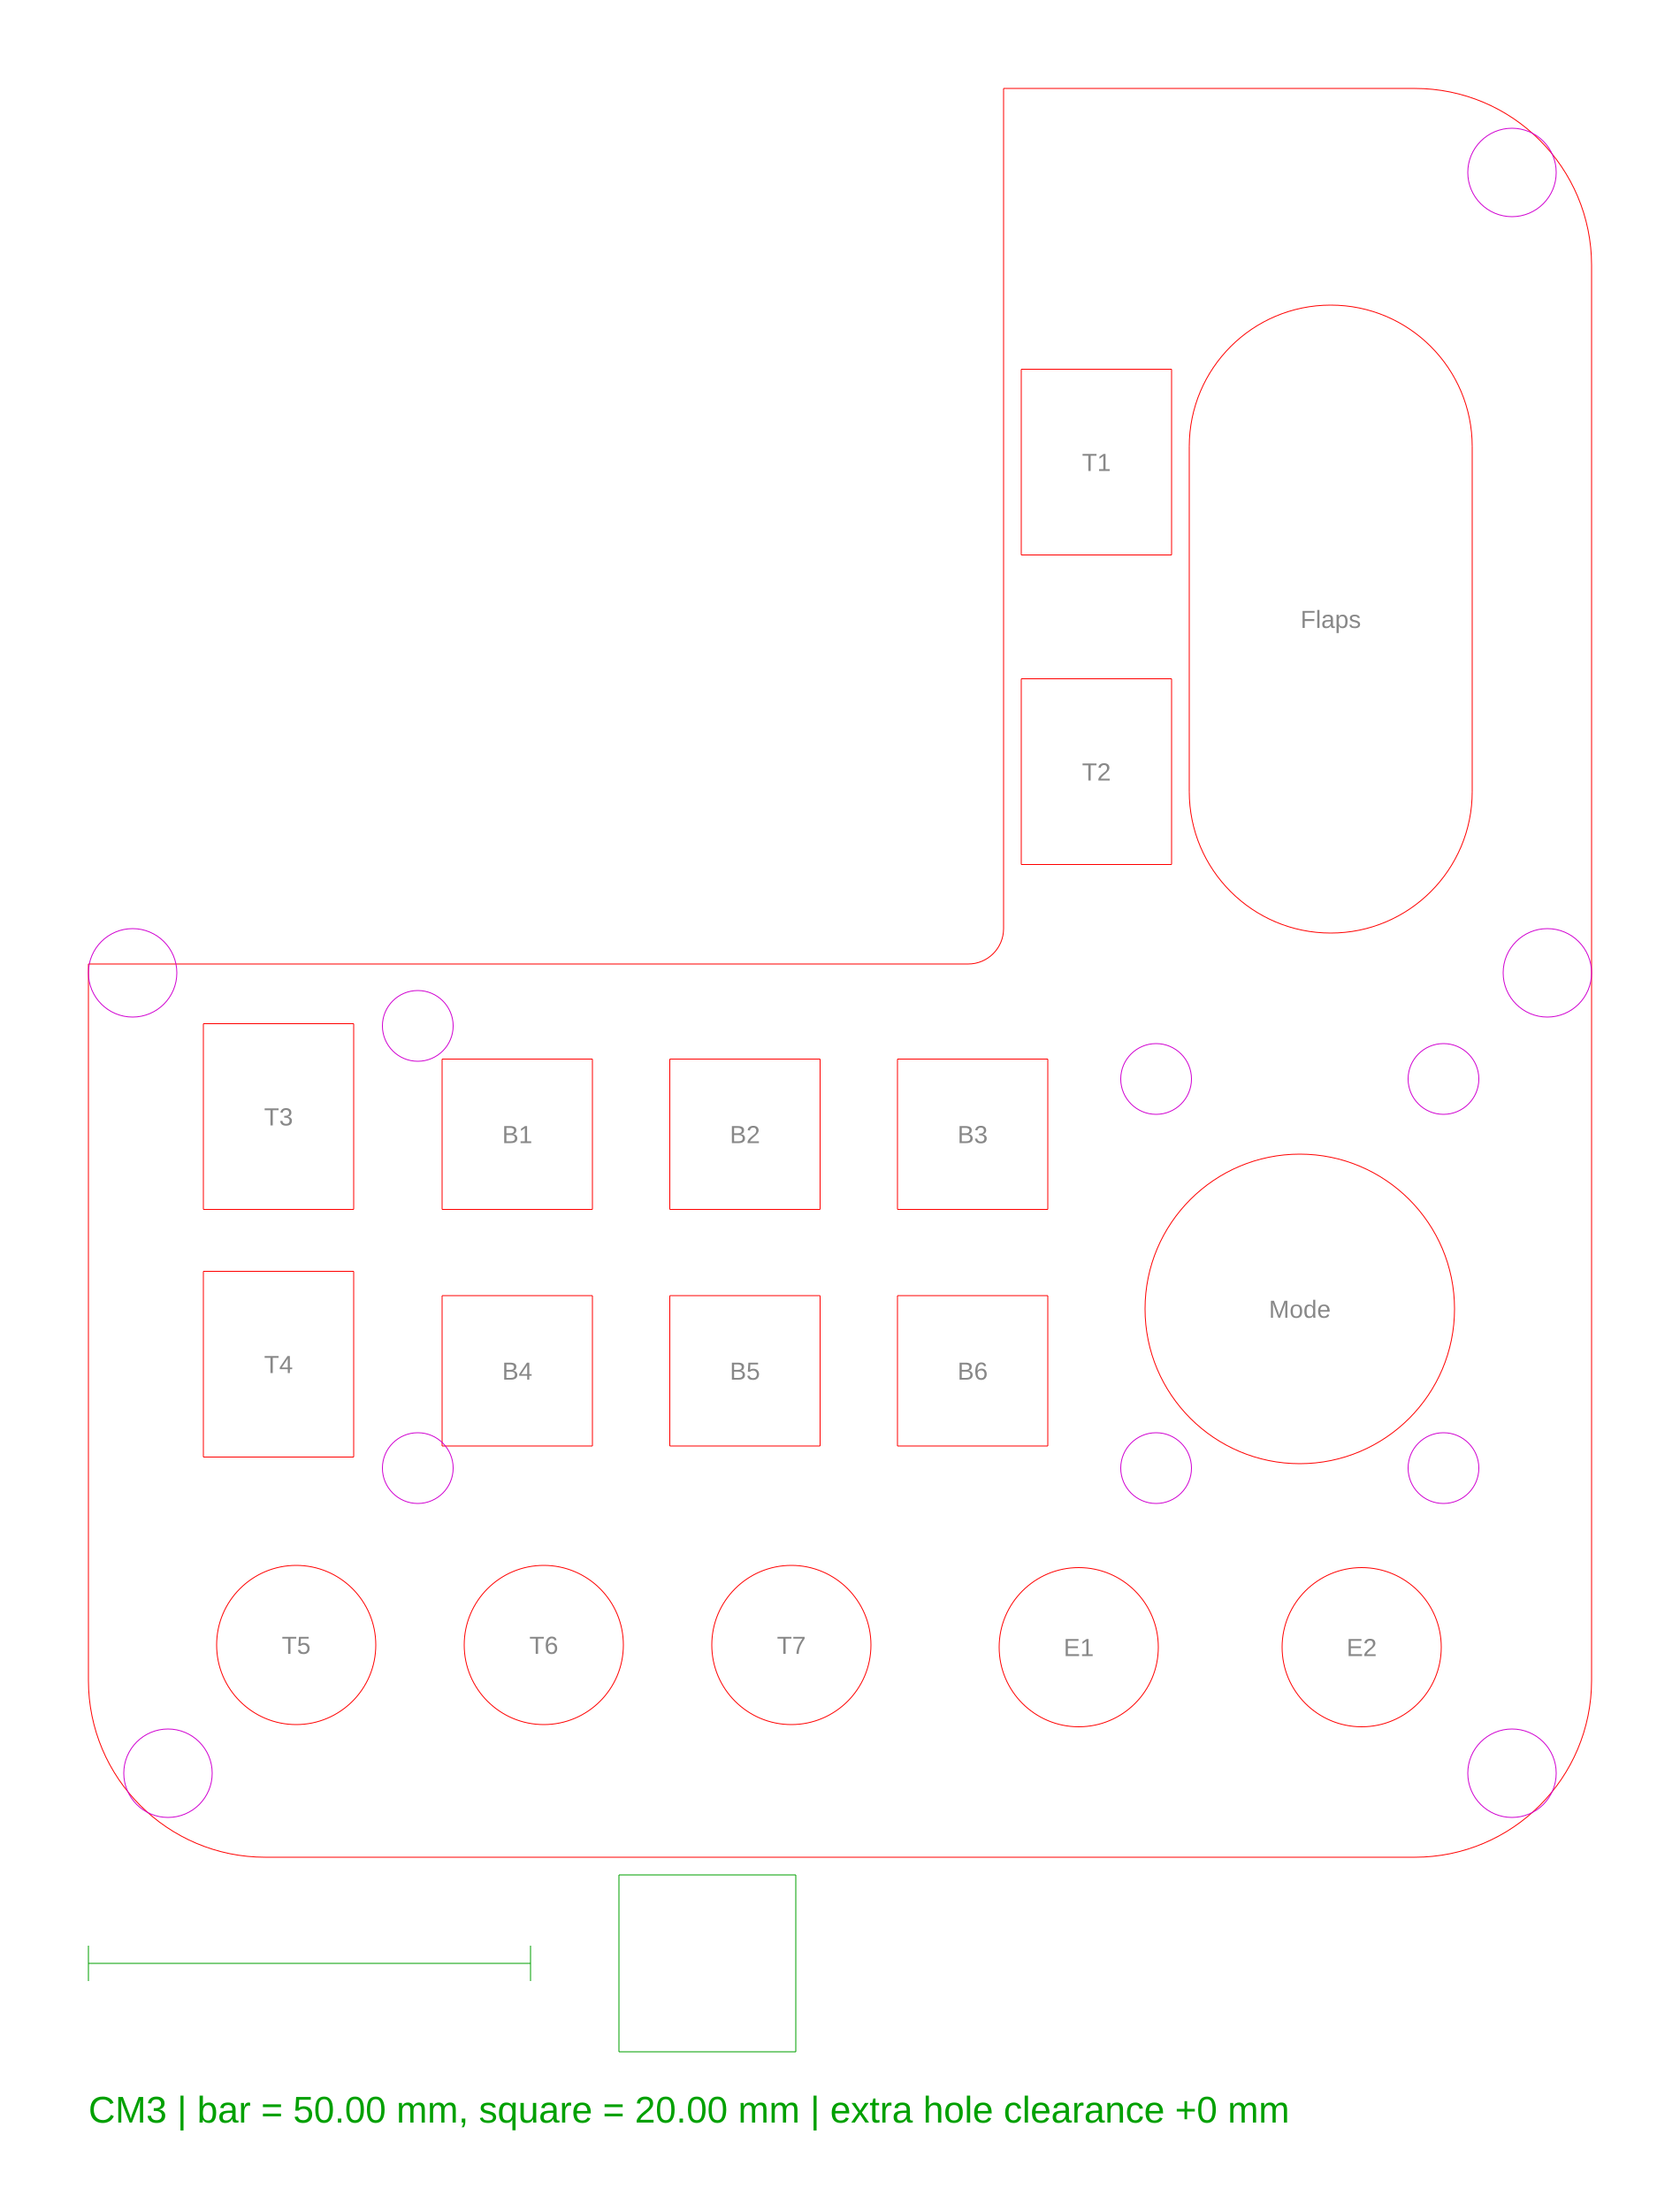
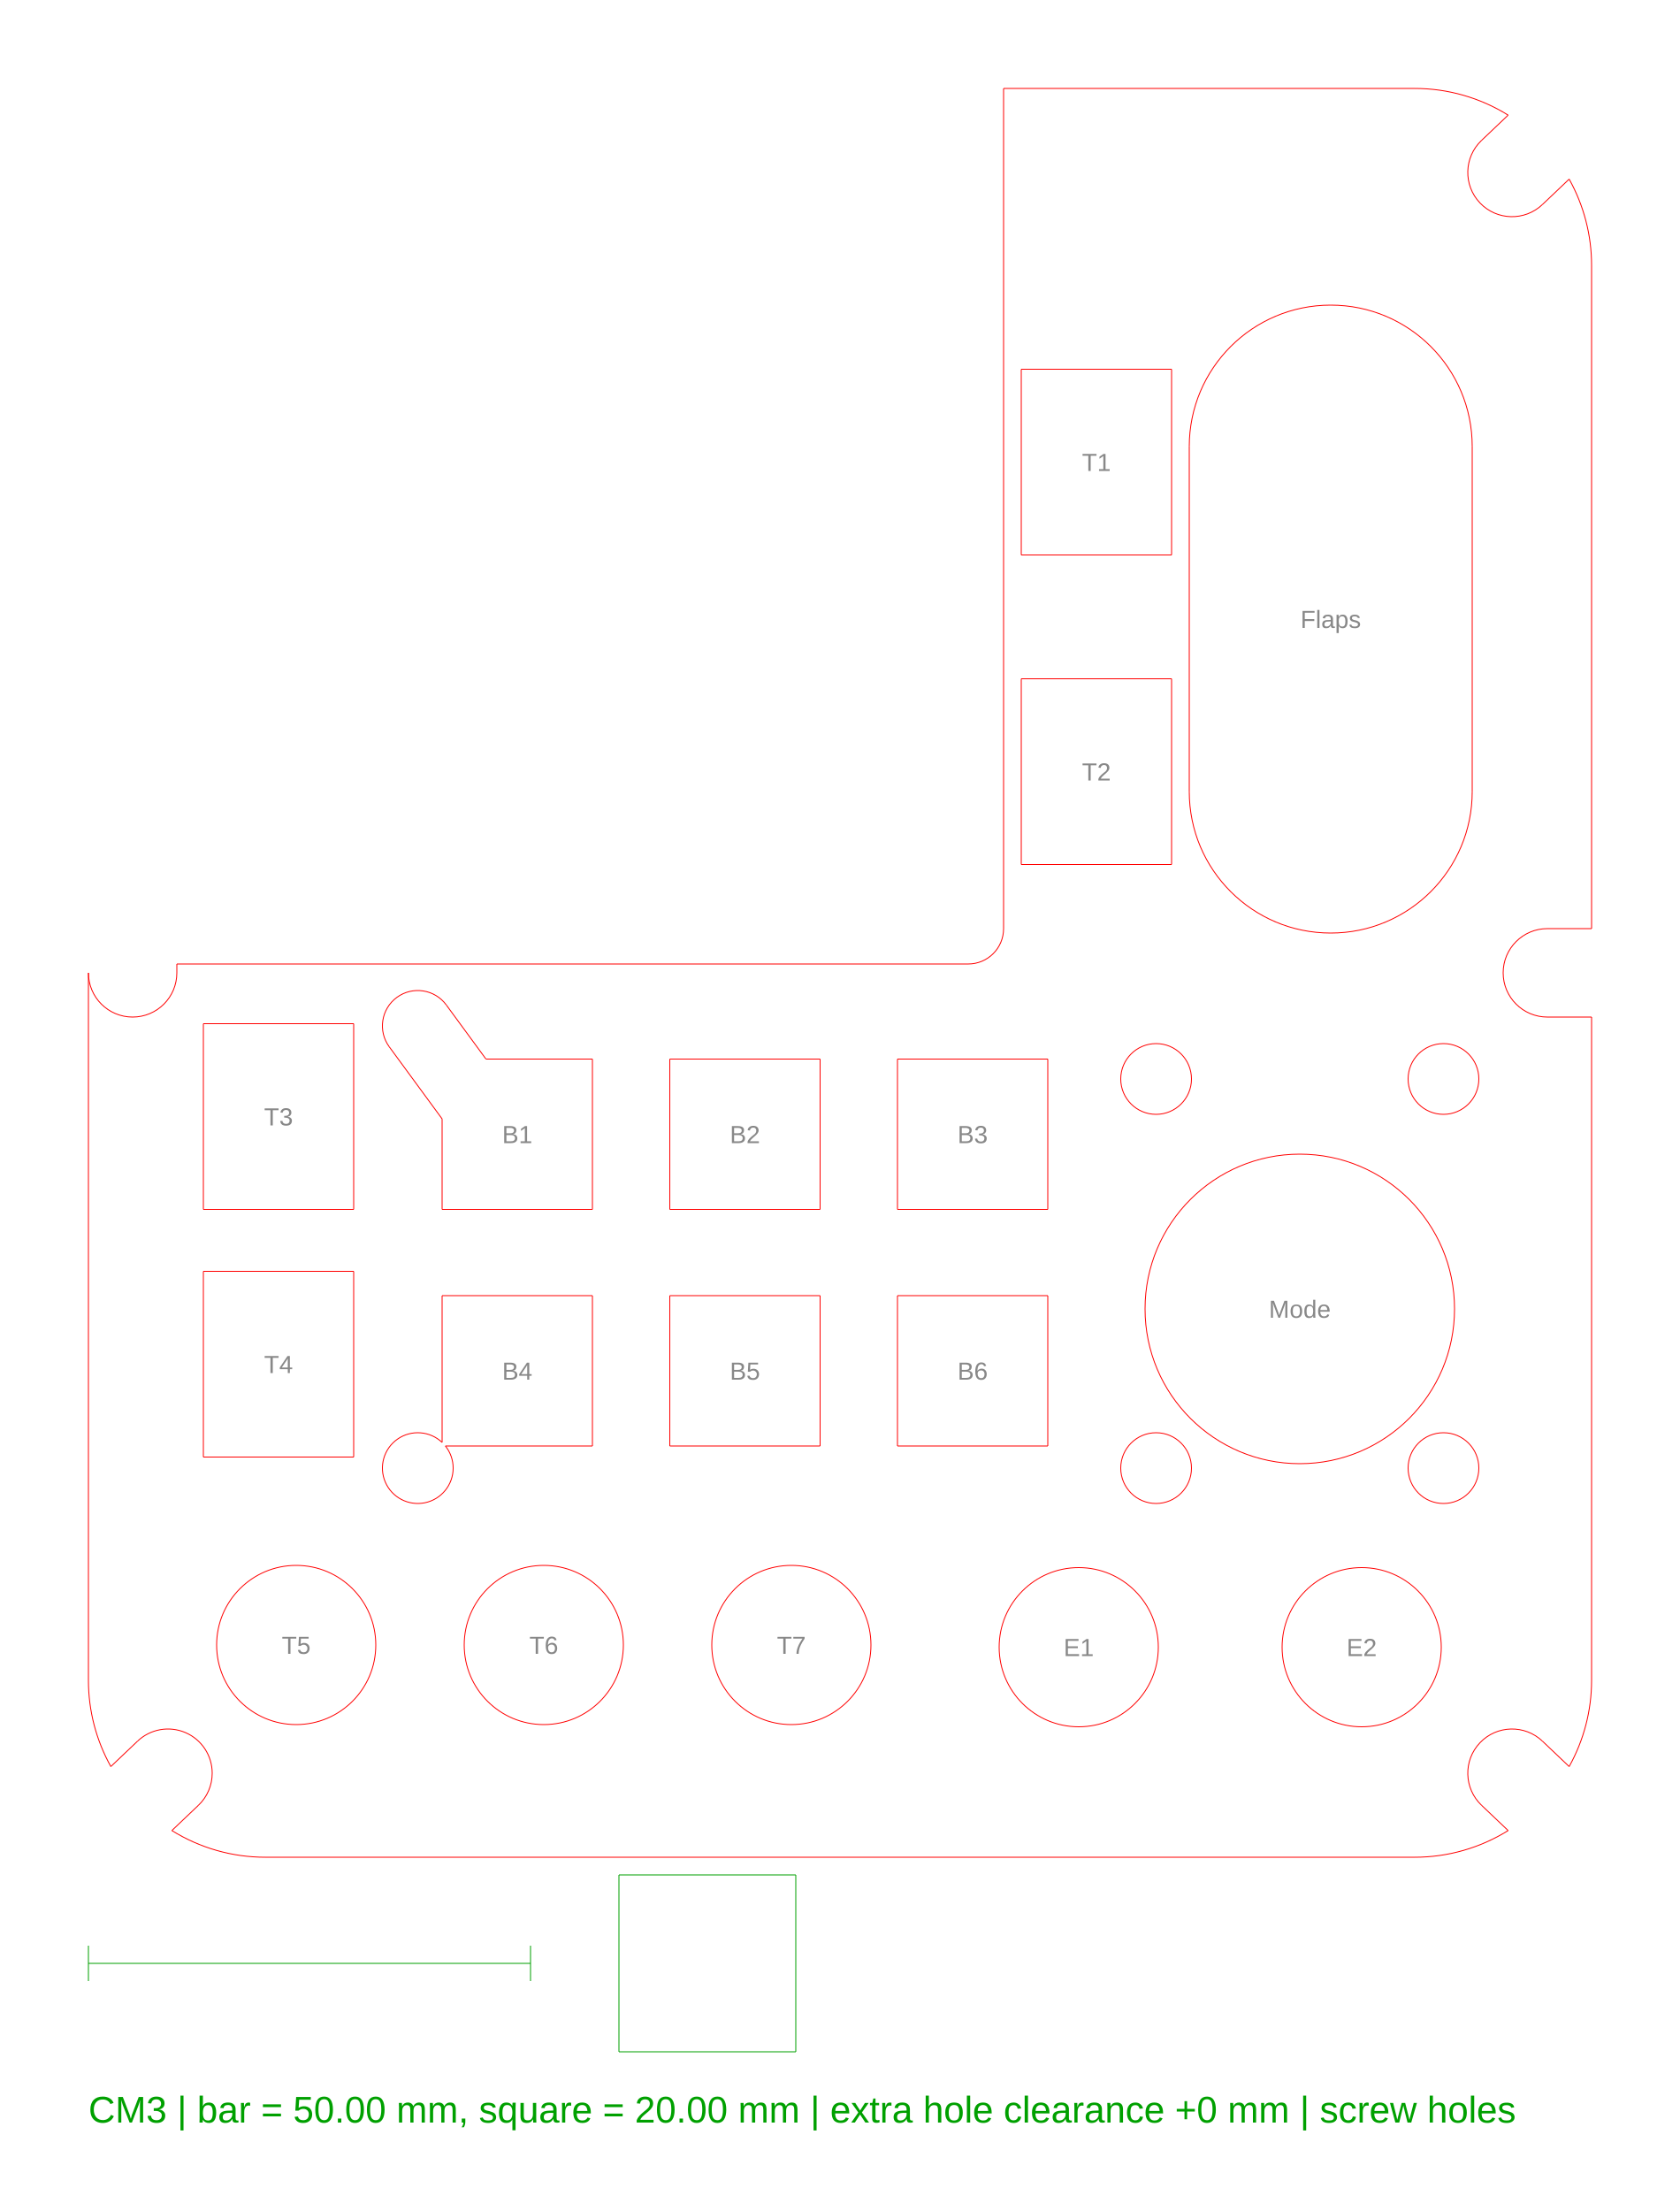
<svg xmlns="http://www.w3.org/2000/svg" width="190mm" height="250mm" viewBox="0 0 190 250">
-   <path d="M 10 190 A 20 20 0 0 0 30 210" fill="none" stroke="#ff0000" stroke-width="0.1" />
-   <path d="M 160 210 A 20 20 0 0 0 180 190" fill="none" stroke="#ff0000" stroke-width="0.1" />
-   <path d="M 180 30 A 20 20 0 0 0 160 10" fill="none" stroke="#ff0000" stroke-width="0.1" />
+   <path d="M 10 190 A 20 20 0 0 0 12.535 199.746" fill="none" stroke="#ff0000" stroke-width="0.1" />
+   <path d="M 19.437 206.983 A 20 20 0 0 0 30 210" fill="none" stroke="#ff0000" stroke-width="0.1" />
+   <path d="M 160 210 A 20 20 0 0 0 170.563 206.983" fill="none" stroke="#ff0000" stroke-width="0.1" />
+   <path d="M 177.464 199.747 A 20 20 0 0 0 180 190" fill="none" stroke="#ff0000" stroke-width="0.1" />
+   <path d="M 180 30 A 20 20 0 0 0 177.464 20.253" fill="none" stroke="#ff0000" stroke-width="0.1" />
+   <path d="M 170.563 13.017 A 20 20 0 0 0 160 10" fill="none" stroke="#ff0000" stroke-width="0.1" />
  <path d="M 109.5 109 A 4 4 0 0 0 113.5 105" fill="none" stroke="#ff0000" stroke-width="0.1" />
  <line x1="30" y1="210" x2="160" y2="210" fill="none" stroke="#ff0000" stroke-width="0.1" />
-   <line x1="180" y1="190" x2="180" y2="30" fill="none" stroke="#ff0000" stroke-width="0.1" />
+   <line x1="180" y1="190" x2="180" y2="115" fill="none" stroke="#ff0000" stroke-width="0.1" />
+   <line x1="180" y1="105" x2="180" y2="30" fill="none" stroke="#ff0000" stroke-width="0.1" />
  <line x1="160" y1="10" x2="113.5" y2="10" fill="none" stroke="#ff0000" stroke-width="0.1" />
  <line x1="113.5" y1="10" x2="113.5" y2="105" fill="none" stroke="#ff0000" stroke-width="0.1" />
-   <line x1="109.5" y1="109" x2="10" y2="109" fill="none" stroke="#ff0000" stroke-width="0.1" />
-   <line x1="10" y1="109" x2="10" y2="190" fill="none" stroke="#ff0000" stroke-width="0.1" />
+   <line x1="109.5" y1="109" x2="20" y2="109" fill="none" stroke="#ff0000" stroke-width="0.1" />
+   <line x1="10" y1="110" x2="10" y2="190" fill="none" stroke="#ff0000" stroke-width="0.1" />
  <line x1="150.49" y1="105.5" x2="150.51" y2="105.5" fill="none" stroke="#ff0000" stroke-width="0.1" />
  <line x1="166.5" y1="89.51" x2="166.5" y2="50.49" fill="none" stroke="#ff0000" stroke-width="0.1" />
  <line x1="150.51" y1="34.5" x2="150.49" y2="34.5" fill="none" stroke="#ff0000" stroke-width="0.1" />
  <line x1="134.5" y1="50.49" x2="134.5" y2="89.51" fill="none" stroke="#ff0000" stroke-width="0.1" />
  <path d="M 150.51 105.5 A 15.99 15.99 0 0 0 166.5 89.51" fill="none" stroke="#ff0000" stroke-width="0.1" />
  <path d="M 166.5 50.49 A 15.99 15.99 0 0 0 150.51 34.5" fill="none" stroke="#ff0000" stroke-width="0.1" />
  <path d="M 150.49 34.5 A 15.99 15.99 0 0 0 134.5 50.49" fill="none" stroke="#ff0000" stroke-width="0.1" />
  <path d="M 134.5 89.51 A 15.99 15.99 0 0 0 150.49 105.5" fill="none" stroke="#ff0000" stroke-width="0.1" />
-   <text x="150.5" y="71" font-family="Arial, Helvetica, sans-serif" font-size="2.8" text-anchor="middle" fill="#888888">Flaps</text>
  <line x1="115.5" y1="97.75" x2="132.5" y2="97.75" fill="none" stroke="#ff0000" stroke-width="0.1" />
  <line x1="132.5" y1="97.75" x2="132.5" y2="76.75" fill="none" stroke="#ff0000" stroke-width="0.1" />
  <line x1="132.5" y1="76.75" x2="115.5" y2="76.75" fill="none" stroke="#ff0000" stroke-width="0.1" />
  <line x1="115.5" y1="76.75" x2="115.5" y2="97.75" fill="none" stroke="#ff0000" stroke-width="0.1" />
-   <text x="124" y="88.25" font-family="Arial, Helvetica, sans-serif" font-size="2.8" text-anchor="middle" fill="#888888">T2</text>
  <line x1="23" y1="136.75" x2="40" y2="136.75" fill="none" stroke="#ff0000" stroke-width="0.1" />
  <line x1="40" y1="136.75" x2="40" y2="115.75" fill="none" stroke="#ff0000" stroke-width="0.1" />
  <line x1="40" y1="115.75" x2="23" y2="115.75" fill="none" stroke="#ff0000" stroke-width="0.1" />
  <line x1="23" y1="115.75" x2="23" y2="136.75" fill="none" stroke="#ff0000" stroke-width="0.1" />
-   <text x="31.5" y="127.25" font-family="Arial, Helvetica, sans-serif" font-size="2.8" text-anchor="middle" fill="#888888">T3</text>
  <line x1="23" y1="164.75" x2="40" y2="164.75" fill="none" stroke="#ff0000" stroke-width="0.1" />
  <line x1="40" y1="164.75" x2="40" y2="143.75" fill="none" stroke="#ff0000" stroke-width="0.1" />
  <line x1="40" y1="143.75" x2="23" y2="143.75" fill="none" stroke="#ff0000" stroke-width="0.1" />
  <line x1="23" y1="143.75" x2="23" y2="164.75" fill="none" stroke="#ff0000" stroke-width="0.1" />
-   <text x="31.5" y="155.25" font-family="Arial, Helvetica, sans-serif" font-size="2.8" text-anchor="middle" fill="#888888">T4</text>
  <line x1="115.5" y1="62.75" x2="132.5" y2="62.75" fill="none" stroke="#ff0000" stroke-width="0.1" />
  <line x1="132.5" y1="62.75" x2="132.5" y2="41.75" fill="none" stroke="#ff0000" stroke-width="0.1" />
  <line x1="132.5" y1="41.75" x2="115.5" y2="41.75" fill="none" stroke="#ff0000" stroke-width="0.1" />
  <line x1="115.5" y1="41.75" x2="115.5" y2="62.75" fill="none" stroke="#ff0000" stroke-width="0.1" />
-   <text x="124" y="53.25" font-family="Arial, Helvetica, sans-serif" font-size="2.8" text-anchor="middle" fill="#888888">T1</text>
  <line x1="50" y1="136.75" x2="67" y2="136.75" fill="none" stroke="#ff0000" stroke-width="0.1" />
  <line x1="67" y1="136.75" x2="67" y2="119.75" fill="none" stroke="#ff0000" stroke-width="0.1" />
-   <line x1="67" y1="119.75" x2="50" y2="119.75" fill="none" stroke="#ff0000" stroke-width="0.1" />
-   <line x1="50" y1="119.75" x2="50" y2="136.75" fill="none" stroke="#ff0000" stroke-width="0.1" />
-   <text x="58.5" y="129.25" font-family="Arial, Helvetica, sans-serif" font-size="2.8" text-anchor="middle" fill="#888888">B1</text>
+   <line x1="67" y1="119.75" x2="54.96" y2="119.75" fill="none" stroke="#ff0000" stroke-width="0.1" />
+   <line x1="50" y1="126.514" x2="50" y2="136.75" fill="none" stroke="#ff0000" stroke-width="0.1" />
  <line x1="75.75" y1="136.75" x2="92.75" y2="136.75" fill="none" stroke="#ff0000" stroke-width="0.1" />
  <line x1="92.75" y1="136.75" x2="92.75" y2="119.75" fill="none" stroke="#ff0000" stroke-width="0.1" />
  <line x1="92.75" y1="119.75" x2="75.75" y2="119.75" fill="none" stroke="#ff0000" stroke-width="0.1" />
  <line x1="75.75" y1="119.75" x2="75.75" y2="136.75" fill="none" stroke="#ff0000" stroke-width="0.1" />
-   <text x="84.25" y="129.25" font-family="Arial, Helvetica, sans-serif" font-size="2.8" text-anchor="middle" fill="#888888">B2</text>
  <line x1="101.5" y1="136.75" x2="118.5" y2="136.75" fill="none" stroke="#ff0000" stroke-width="0.1" />
  <line x1="118.5" y1="136.75" x2="118.5" y2="119.75" fill="none" stroke="#ff0000" stroke-width="0.1" />
  <line x1="118.5" y1="119.75" x2="101.5" y2="119.75" fill="none" stroke="#ff0000" stroke-width="0.1" />
  <line x1="101.5" y1="119.75" x2="101.5" y2="136.75" fill="none" stroke="#ff0000" stroke-width="0.1" />
-   <text x="110" y="129.25" font-family="Arial, Helvetica, sans-serif" font-size="2.8" text-anchor="middle" fill="#888888">B3</text>
-   <line x1="50" y1="163.5" x2="67" y2="163.5" fill="none" stroke="#ff0000" stroke-width="0.1" />
+   <line x1="50.373" y1="163.5" x2="67" y2="163.5" fill="none" stroke="#ff0000" stroke-width="0.1" />
  <line x1="67" y1="163.5" x2="67" y2="146.5" fill="none" stroke="#ff0000" stroke-width="0.1" />
  <line x1="67" y1="146.5" x2="50" y2="146.5" fill="none" stroke="#ff0000" stroke-width="0.1" />
-   <line x1="50" y1="146.5" x2="50" y2="163.5" fill="none" stroke="#ff0000" stroke-width="0.1" />
-   <text x="58.5" y="156" font-family="Arial, Helvetica, sans-serif" font-size="2.8" text-anchor="middle" fill="#888888">B4</text>
+   <line x1="50" y1="146.5" x2="50" y2="163.095" fill="none" stroke="#ff0000" stroke-width="0.1" />
  <line x1="75.75" y1="163.5" x2="92.75" y2="163.5" fill="none" stroke="#ff0000" stroke-width="0.1" />
  <line x1="92.75" y1="163.5" x2="92.75" y2="146.5" fill="none" stroke="#ff0000" stroke-width="0.1" />
  <line x1="92.75" y1="146.5" x2="75.75" y2="146.5" fill="none" stroke="#ff0000" stroke-width="0.1" />
  <line x1="75.75" y1="146.5" x2="75.75" y2="163.5" fill="none" stroke="#ff0000" stroke-width="0.1" />
-   <text x="84.25" y="156" font-family="Arial, Helvetica, sans-serif" font-size="2.8" text-anchor="middle" fill="#888888">B5</text>
  <line x1="101.5" y1="163.5" x2="118.5" y2="163.5" fill="none" stroke="#ff0000" stroke-width="0.1" />
  <line x1="118.5" y1="163.5" x2="118.5" y2="146.5" fill="none" stroke="#ff0000" stroke-width="0.1" />
  <line x1="118.5" y1="146.5" x2="101.5" y2="146.5" fill="none" stroke="#ff0000" stroke-width="0.1" />
  <line x1="101.5" y1="146.5" x2="101.5" y2="163.5" fill="none" stroke="#ff0000" stroke-width="0.1" />
+   <circle cx="147" cy="148" r="17.5" fill="none" stroke="#ff0000" stroke-width="0.1" />
+   <circle cx="33.5" cy="186" r="9" fill="none" stroke="#ff0000" stroke-width="0.1" />
+   <circle cx="61.5" cy="186" r="9" fill="none" stroke="#ff0000" stroke-width="0.1" />
+   <circle cx="89.5" cy="186" r="9" fill="none" stroke="#ff0000" stroke-width="0.1" />
+   <circle cx="122" cy="186.25" r="9" fill="none" stroke="#ff0000" stroke-width="0.1" />
+   <circle cx="154" cy="186.25" r="9" fill="none" stroke="#ff0000" stroke-width="0.1" />
+   <path d="M 23.999 200.5 A 5 5 0 0 0 15.554 196.876" fill="none" stroke="#ff0000" stroke-width="0.1" />
+   <path d="M 22.444 204.124 A 5 5 0 0 0 23.999 200.5" fill="none" stroke="#ff0000" stroke-width="0.1" />
+   <path d="M 174.445 196.876 A 5 5 0 0 0 167.555 204.124" fill="none" stroke="#ff0000" stroke-width="0.1" />
+   <path d="M 167.555 15.876 A 5 5 0 1 0 174.445 23.124" fill="none" stroke="#ff0000" stroke-width="0.1" />
+   <path d="M 10 110 A 5 5 0 0 0 20 110" fill="none" stroke="#ff0000" stroke-width="0.1" />
+   <path d="M 175 105 A 5 5 0 0 0 175 115" fill="none" stroke="#ff0000" stroke-width="0.1" />
+   <path d="M 50.476 113.635 A 4 4 0 0 0 44.024 118.365" fill="none" stroke="#ff0000" stroke-width="0.1" />
+   <path d="M 51.25 166 A 4 4 0 0 0 50.373 163.5" fill="none" stroke="#ff0000" stroke-width="0.1" />
+   <path d="M 50 163.095 A 4 4 0 1 0 51.25 166" fill="none" stroke="#ff0000" stroke-width="0.1" />
+   <circle cx="130.75" cy="122" r="4" fill="none" stroke="#ff0000" stroke-width="0.1" />
+   <circle cx="130.75" cy="166" r="4" fill="none" stroke="#ff0000" stroke-width="0.1" />
+   <circle cx="163.25" cy="122" r="4" fill="none" stroke="#ff0000" stroke-width="0.1" />
+   <circle cx="163.25" cy="166" r="4" fill="none" stroke="#ff0000" stroke-width="0.1" />
+   <line x1="15.554" y1="196.876" x2="12.535" y2="199.746" fill="none" stroke="#ff0000" stroke-width="0.1" />
+   <line x1="19.437" y1="206.983" x2="22.444" y2="204.124" fill="none" stroke="#ff0000" stroke-width="0.1" />
+   <line x1="167.555" y1="204.124" x2="170.563" y2="206.983" fill="none" stroke="#ff0000" stroke-width="0.1" />
+   <line x1="177.464" y1="199.747" x2="174.445" y2="196.876" fill="none" stroke="#ff0000" stroke-width="0.1" />
+   <line x1="174.445" y1="23.124" x2="177.464" y2="20.253" fill="none" stroke="#ff0000" stroke-width="0.1" />
+   <line x1="170.563" y1="13.017" x2="167.555" y2="15.876" fill="none" stroke="#ff0000" stroke-width="0.1" />
+   <line x1="20" y1="110" x2="20" y2="109" fill="none" stroke="#ff0000" stroke-width="0.1" />
+   <line x1="175" y1="115" x2="180" y2="115" fill="none" stroke="#ff0000" stroke-width="0.1" />
+   <line x1="180" y1="105" x2="175" y2="105" fill="none" stroke="#ff0000" stroke-width="0.1" />
+   <line x1="44.024" y1="118.365" x2="50" y2="126.514" fill="none" stroke="#ff0000" stroke-width="0.1" />
+   <line x1="54.96" y1="119.75" x2="50.476" y2="113.635" fill="none" stroke="#ff0000" stroke-width="0.1" />
+   <text x="150.5" y="71" font-family="Arial, Helvetica, sans-serif" font-size="2.8" text-anchor="middle" fill="#888888">Flaps</text>
+   <text x="124" y="88.25" font-family="Arial, Helvetica, sans-serif" font-size="2.8" text-anchor="middle" fill="#888888">T2</text>
+   <text x="31.5" y="127.25" font-family="Arial, Helvetica, sans-serif" font-size="2.8" text-anchor="middle" fill="#888888">T3</text>
+   <text x="31.5" y="155.25" font-family="Arial, Helvetica, sans-serif" font-size="2.8" text-anchor="middle" fill="#888888">T4</text>
+   <text x="124" y="53.25" font-family="Arial, Helvetica, sans-serif" font-size="2.8" text-anchor="middle" fill="#888888">T1</text>
+   <text x="58.5" y="129.25" font-family="Arial, Helvetica, sans-serif" font-size="2.8" text-anchor="middle" fill="#888888">B1</text>
+   <text x="84.25" y="129.25" font-family="Arial, Helvetica, sans-serif" font-size="2.8" text-anchor="middle" fill="#888888">B2</text>
+   <text x="110" y="129.25" font-family="Arial, Helvetica, sans-serif" font-size="2.8" text-anchor="middle" fill="#888888">B3</text>
+   <text x="58.5" y="156" font-family="Arial, Helvetica, sans-serif" font-size="2.8" text-anchor="middle" fill="#888888">B4</text>
+   <text x="84.25" y="156" font-family="Arial, Helvetica, sans-serif" font-size="2.8" text-anchor="middle" fill="#888888">B5</text>
  <text x="110" y="156" font-family="Arial, Helvetica, sans-serif" font-size="2.8" text-anchor="middle" fill="#888888">B6</text>
-   <circle cx="147" cy="148" r="17.5" fill="none" stroke="#ff0000" stroke-width="0.1" />
  <text x="147" y="149" font-family="Arial, Helvetica, sans-serif" font-size="2.8" text-anchor="middle" fill="#888888">Mode</text>
-   <circle cx="33.5" cy="186" r="9" fill="none" stroke="#ff0000" stroke-width="0.1" />
  <text x="33.5" y="187" font-family="Arial, Helvetica, sans-serif" font-size="2.8" text-anchor="middle" fill="#888888">T5</text>
-   <circle cx="61.5" cy="186" r="9" fill="none" stroke="#ff0000" stroke-width="0.1" />
  <text x="61.5" y="187" font-family="Arial, Helvetica, sans-serif" font-size="2.8" text-anchor="middle" fill="#888888">T6</text>
-   <circle cx="89.5" cy="186" r="9" fill="none" stroke="#ff0000" stroke-width="0.1" />
  <text x="89.5" y="187" font-family="Arial, Helvetica, sans-serif" font-size="2.8" text-anchor="middle" fill="#888888">T7</text>
-   <circle cx="122" cy="186.25" r="9" fill="none" stroke="#ff0000" stroke-width="0.1" />
  <text x="122" y="187.25" font-family="Arial, Helvetica, sans-serif" font-size="2.8" text-anchor="middle" fill="#888888">E1</text>
-   <circle cx="154" cy="186.25" r="9" fill="none" stroke="#ff0000" stroke-width="0.1" />
  <text x="154" y="187.25" font-family="Arial, Helvetica, sans-serif" font-size="2.8" text-anchor="middle" fill="#888888">E2</text>
-   <circle cx="18.999" cy="200.5" r="5" fill="none" stroke="#d000d0" stroke-width="0.1" />
-   <circle cx="171" cy="200.5" r="5" fill="none" stroke="#d000d0" stroke-width="0.1" />
-   <circle cx="171" cy="19.5" r="5" fill="none" stroke="#d000d0" stroke-width="0.1" />
-   <circle cx="15" cy="110" r="5" fill="none" stroke="#d000d0" stroke-width="0.1" />
-   <circle cx="175" cy="110" r="5" fill="none" stroke="#d000d0" stroke-width="0.1" />
-   <circle cx="47.25" cy="116" r="4" fill="none" stroke="#d000d0" stroke-width="0.1" />
-   <circle cx="47.25" cy="166" r="4" fill="none" stroke="#d000d0" stroke-width="0.1" />
-   <circle cx="130.75" cy="122" r="4" fill="none" stroke="#d000d0" stroke-width="0.1" />
-   <circle cx="130.75" cy="166" r="4" fill="none" stroke="#d000d0" stroke-width="0.1" />
-   <circle cx="163.25" cy="122" r="4" fill="none" stroke="#d000d0" stroke-width="0.1" />
-   <circle cx="163.25" cy="166" r="4" fill="none" stroke="#d000d0" stroke-width="0.1" />
  <line x1="10" y1="222" x2="60" y2="222" fill="none" stroke="#00a000" stroke-width="0.1" />
  <line x1="10" y1="224" x2="10" y2="220" fill="none" stroke="#00a000" stroke-width="0.1" />
  <line x1="60" y1="224" x2="60" y2="220" fill="none" stroke="#00a000" stroke-width="0.1" />
  <line x1="70" y1="232" x2="90" y2="232" fill="none" stroke="#00a000" stroke-width="0.1" />
  <line x1="90" y1="232" x2="90" y2="212" fill="none" stroke="#00a000" stroke-width="0.1" />
  <line x1="90" y1="212" x2="70" y2="212" fill="none" stroke="#00a000" stroke-width="0.1" />
  <line x1="70" y1="212" x2="70" y2="232" fill="none" stroke="#00a000" stroke-width="0.1" />
-   <text x="10" y="240" font-family="Arial, Helvetica, sans-serif" font-size="4.2" text-anchor="start" fill="#00a000">CM3  |  bar = 50.00 mm, square = 20.00 mm  |  extra hole clearance +0 mm</text>
+   <text x="10" y="240" font-family="Arial, Helvetica, sans-serif" font-size="4.2" text-anchor="start" fill="#00a000">CM3  |  bar = 50.00 mm, square = 20.00 mm  |  extra hole clearance +0 mm  |  screw holes</text>
</svg>
